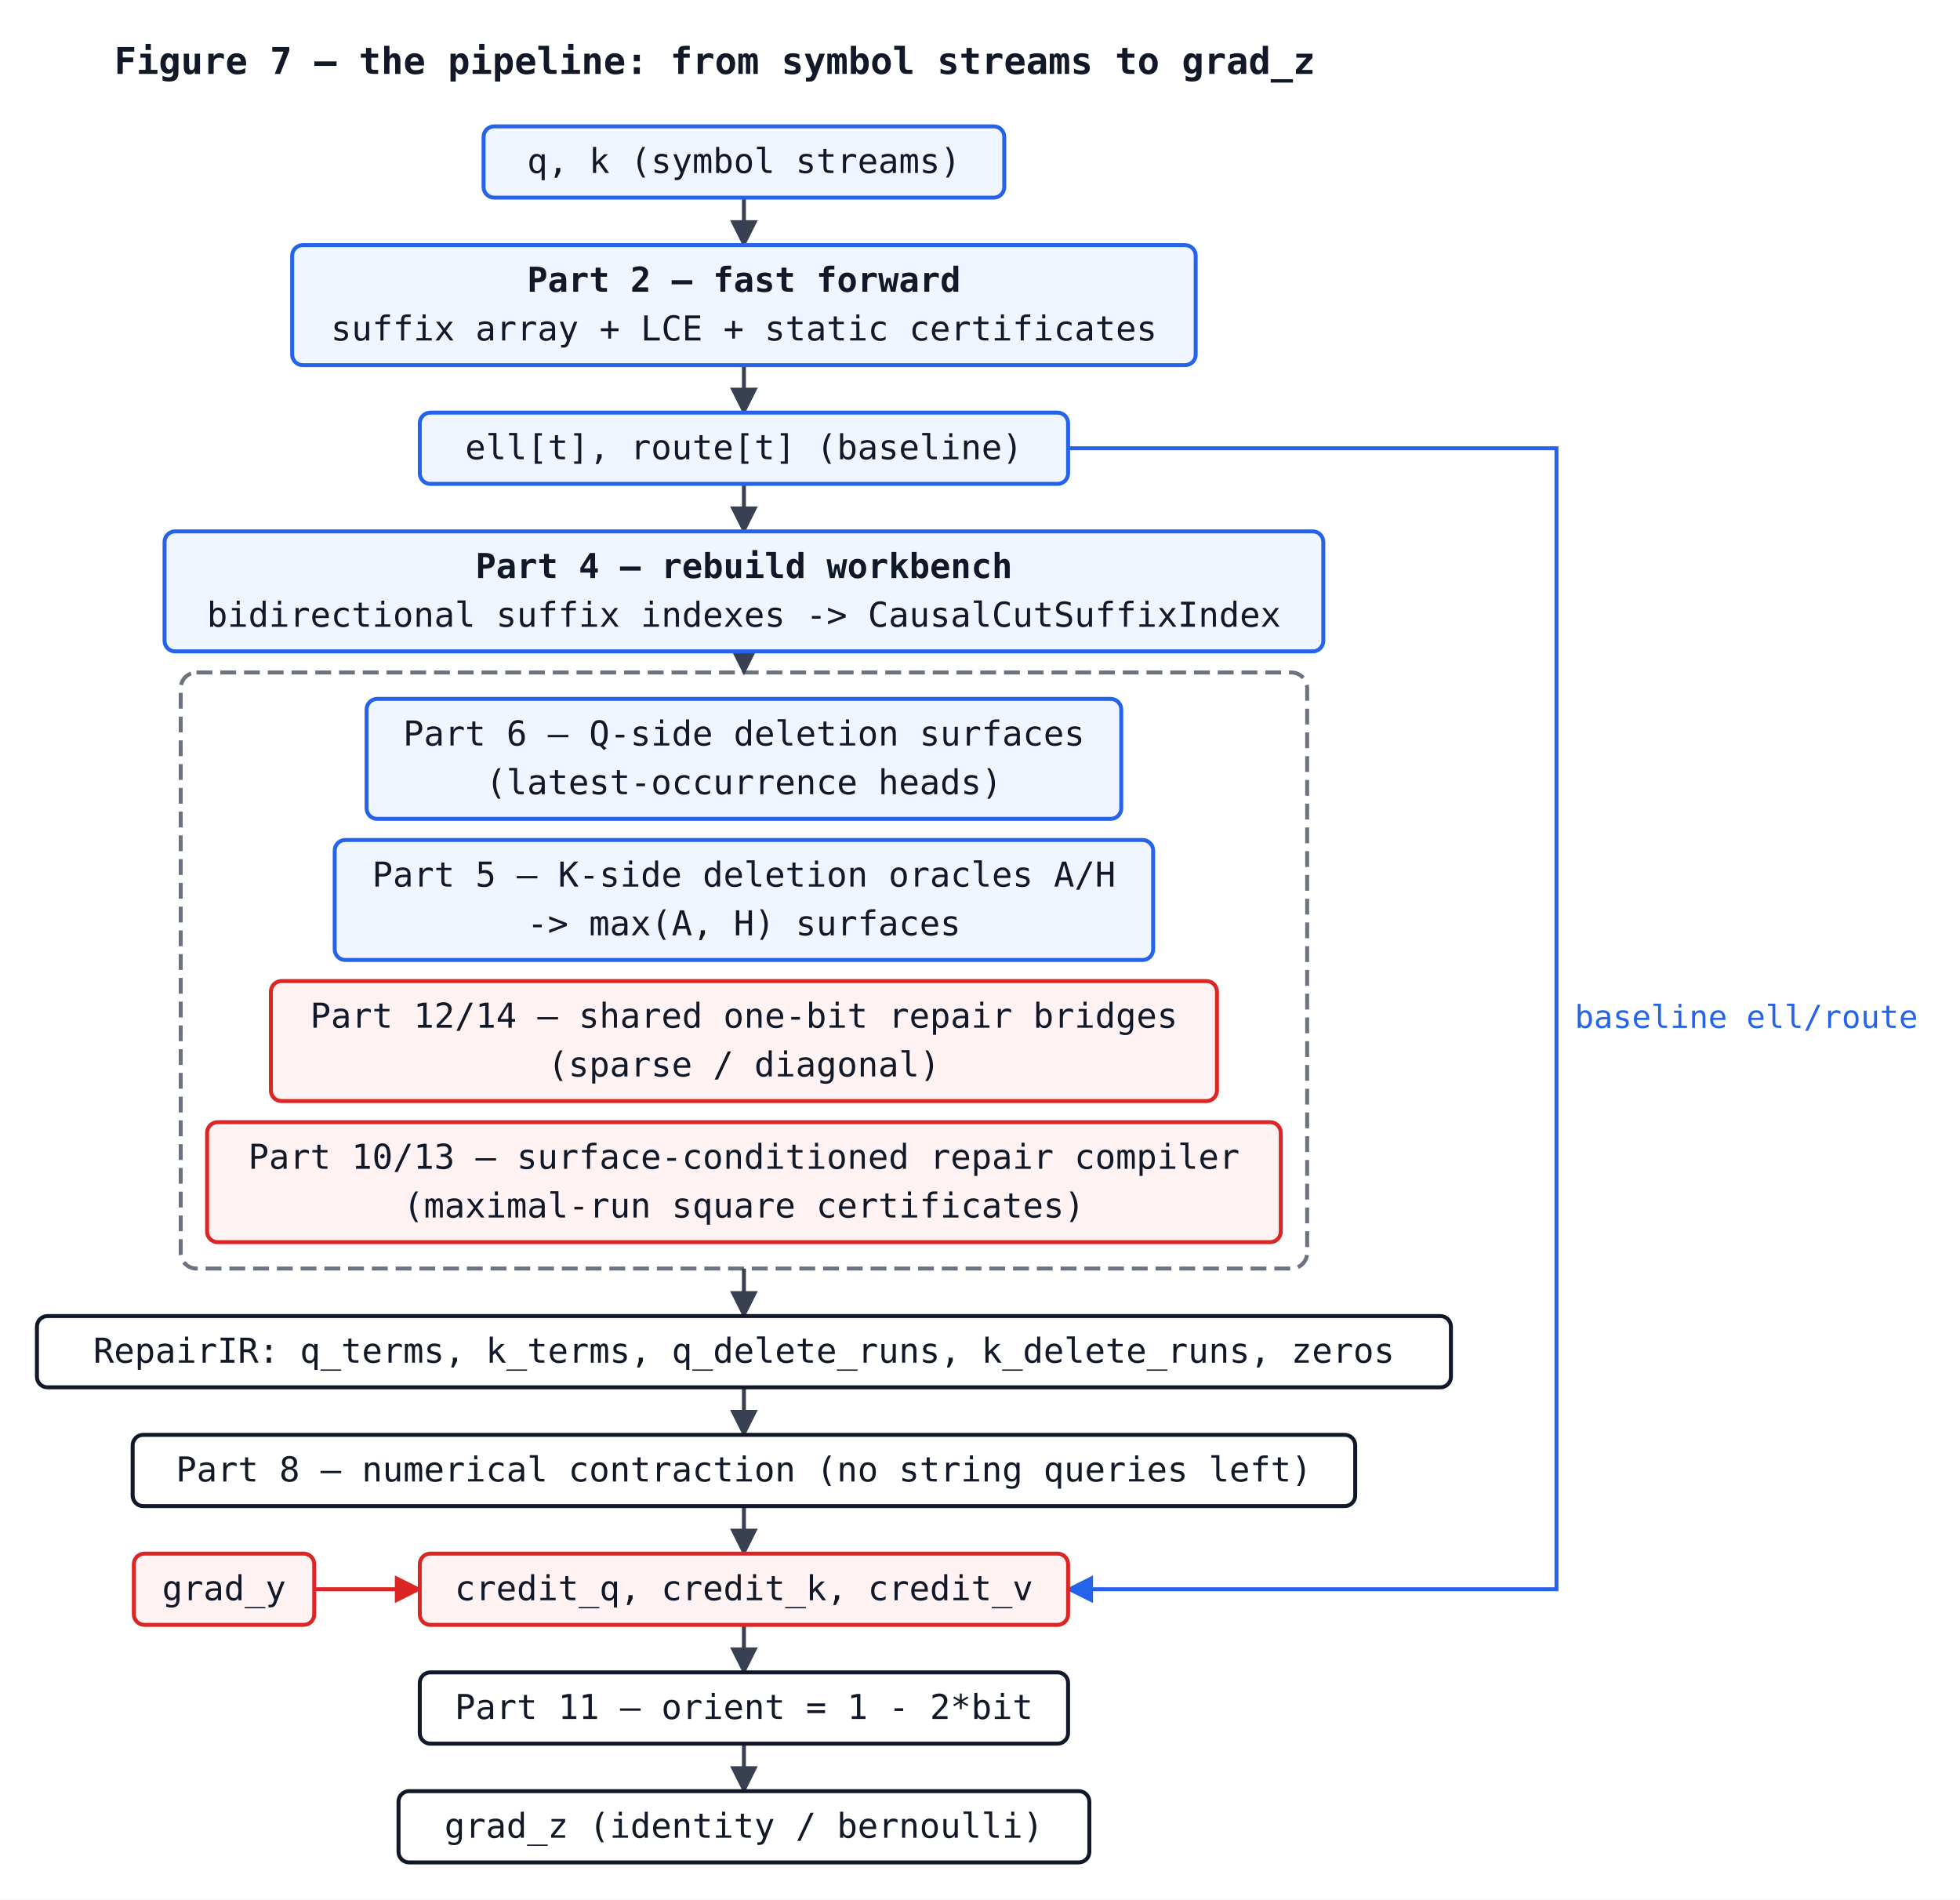
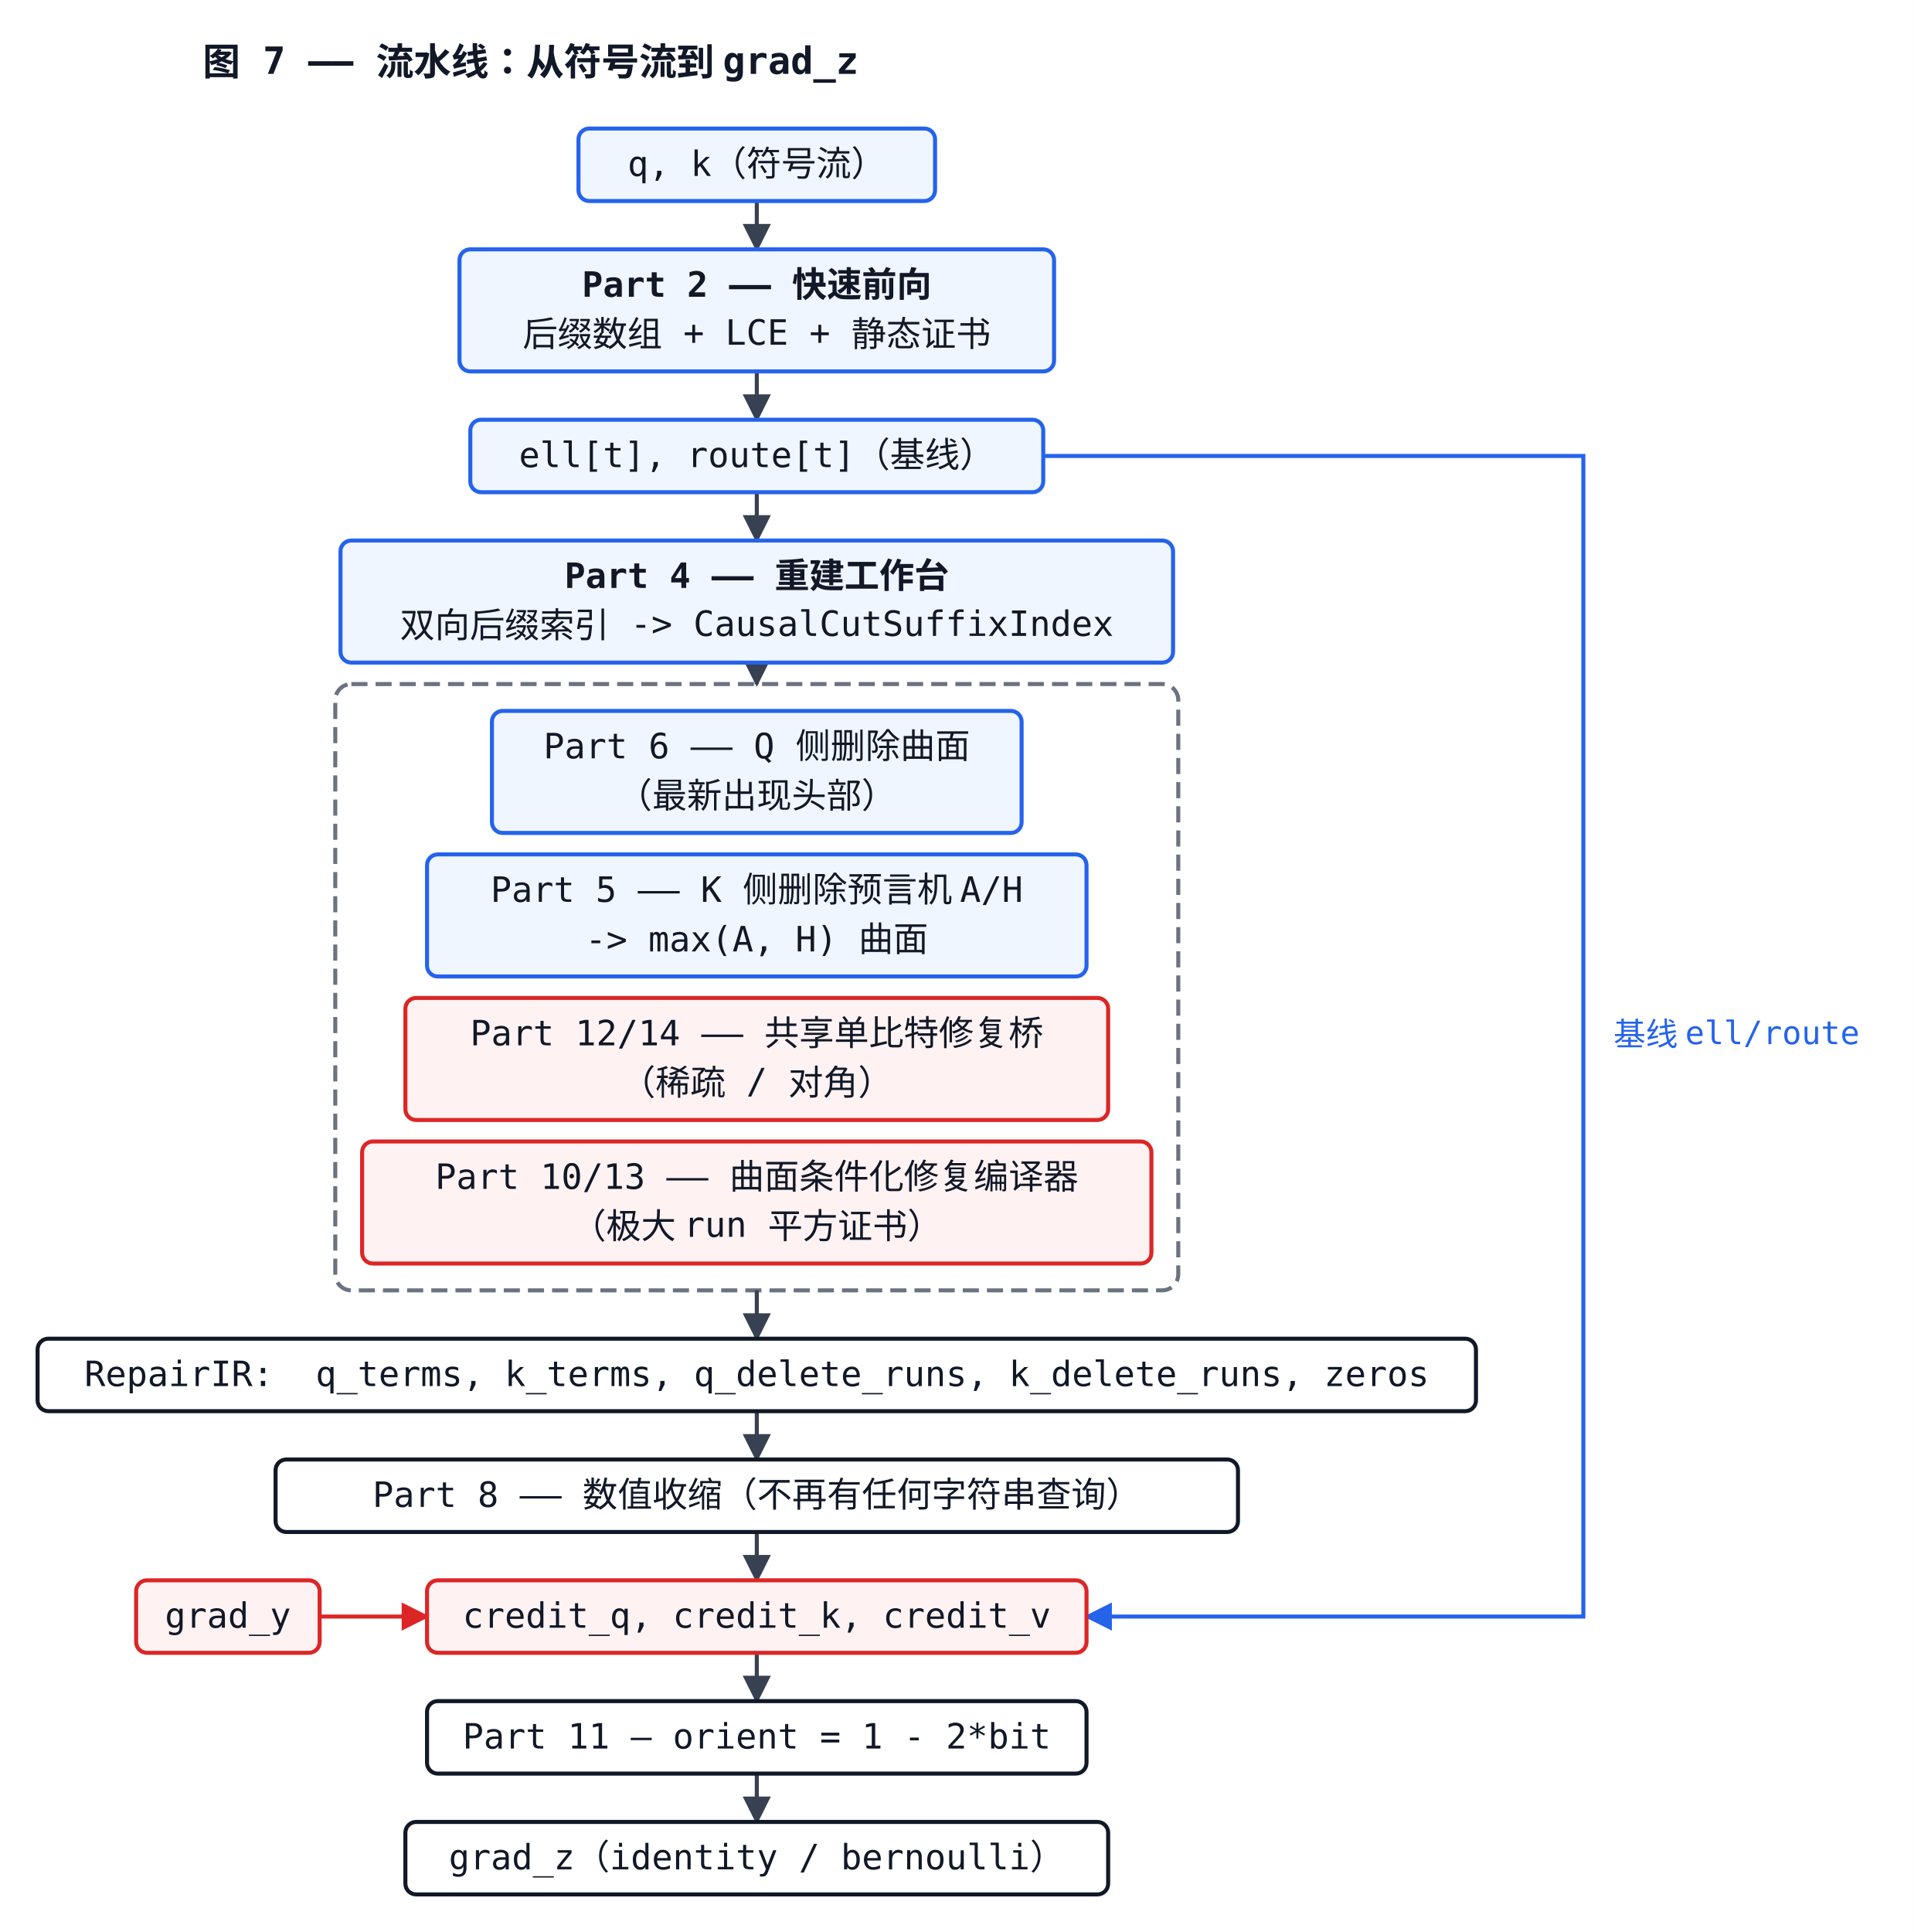
- <svg xmlns="http://www.w3.org/2000/svg" width="742.76" height="719.64" viewBox="0 0 742.76 719.64" role="img" aria-label="Figure 7 — the pipeline: from symbol streams to grad_z">
+ <svg xmlns="http://www.w3.org/2000/svg" xml:space="preserve" width="713" height="719.64" viewBox="0 0 713 719.64" role="img" aria-label="图 7 —— 流水线：从符号流到 grad_z">
  <defs>
    <marker id="arr-2563eb" viewBox="0 0 10 10" refX="9" refY="5" markerWidth="7" markerHeight="7" orient="auto-start-reverse">
      <path d="M 0 0 L 10 5 L 0 10 z" fill="#2563eb" />
    </marker>
    <marker id="arr-dc2626" viewBox="0 0 10 10" refX="9" refY="5" markerWidth="7" markerHeight="7" orient="auto-start-reverse">
      <path d="M 0 0 L 10 5 L 0 10 z" fill="#dc2626" />
    </marker>
    <marker id="arr-374151" viewBox="0 0 10 10" refX="9" refY="5" markerWidth="7" markerHeight="7" orient="auto-start-reverse">
      <path d="M 0 0 L 10 5 L 0 10 z" fill="#374151" />
    </marker>
  </defs>
-   <rect x="0" y="0" width="742.76" height="719.64" fill="#ffffff" />
-   <rect x="68.48" y="254.8" width="426.88" height="225.84" rx="6" fill="none" stroke="#6b7280" stroke-width="1.5" stroke-dasharray="6,3" />
+   <rect x="0" y="0" width="713" height="719.64" fill="#ffffff" />
+   <rect x="124.9" y="254.8" width="314.04" height="225.84" rx="6" fill="none" stroke="#6b7280" stroke-width="1.5" stroke-dasharray="6,3" />
  <path d="M 281.92 74.88 L 281.92 92.88" fill="none" stroke="#374151" stroke-width="1.5" marker-end="url(#arr-374151)" />
  <path d="M 281.92 138.34 L 281.92 156.34" fill="none" stroke="#374151" stroke-width="1.5" marker-end="url(#arr-374151)" />
  <path d="M 281.92 183.34 L 281.92 201.34" fill="none" stroke="#374151" stroke-width="1.5" marker-end="url(#arr-374151)" />
  <path d="M 281.92 246.8 L 281.92 254.8" fill="none" stroke="#374151" stroke-width="1.5" marker-end="url(#arr-374151)" />
  <path d="M 281.92 480.64 L 281.92 498.64" fill="none" stroke="#374151" stroke-width="1.5" marker-end="url(#arr-374151)" />
  <path d="M 281.92 525.64 L 281.92 543.64" fill="none" stroke="#374151" stroke-width="1.5" marker-end="url(#arr-374151)" />
  <path d="M 281.92 570.64 L 281.92 588.64" fill="none" stroke="#374151" stroke-width="1.5" marker-end="url(#arr-374151)" />
  <path d="M 281.92 615.64 L 281.92 633.64" fill="none" stroke="#374151" stroke-width="1.5" marker-end="url(#arr-374151)" />
  <path d="M 281.92 660.64 L 281.92 678.64" fill="none" stroke="#374151" stroke-width="1.5" marker-end="url(#arr-374151)" />
-   <path d="M 404.76 169.84 L 589.84 169.84 L 589.84 602.14 L 404.76 602.14" fill="none" stroke="#2563eb" stroke-width="1.5" marker-end="url(#arr-2563eb)" />
+   <path d="M 388.64 169.84 L 589.84 169.84 L 589.84 602.14 L 404.76 602.14" fill="none" stroke="#2563eb" stroke-width="1.5" marker-end="url(#arr-2563eb)" />
  <path d="M 119.08 602.14 L 159.08 602.14" fill="none" stroke="#dc2626" stroke-width="1.5" marker-end="url(#arr-dc2626)" />
-   <rect x="183.26" y="47.88" width="197.32" height="27" rx="4" fill="#eff6ff" stroke="#2563eb" stroke-width="1.5" />
-   <text x="281.92" y="65.54" font-family="Consolas,Menlo,monospace" font-size="13" fill="#111827" text-anchor="middle">q, k  (symbol streams)</text>
-   <rect x="110.72" y="92.88" width="342.4" height="45.46" rx="4" fill="#eff6ff" stroke="#2563eb" stroke-width="1.5" />
-   <text x="281.92" y="110.54" font-family="Consolas,Menlo,monospace" font-size="13" fill="#111827" text-anchor="middle" font-weight="bold">Part 2 — fast forward</text>
-   <text x="281.92" y="129" font-family="Consolas,Menlo,monospace" font-size="13" fill="#111827" text-anchor="middle">suffix array + LCE + static certificates</text>
-   <rect x="159.08" y="156.34" width="245.68" height="27" rx="4" fill="#eff6ff" stroke="#2563eb" stroke-width="1.5" />
-   <text x="281.92" y="174" font-family="Consolas,Menlo,monospace" font-size="13" fill="#111827" text-anchor="middle">ell[t], route[t]  (baseline)</text>
-   <rect x="62.36" y="201.34" width="439.12" height="45.46" rx="4" fill="#eff6ff" stroke="#2563eb" stroke-width="1.5" />
-   <text x="281.92" y="219" font-family="Consolas,Menlo,monospace" font-size="13" fill="#111827" text-anchor="middle" font-weight="bold">Part 4 — rebuild workbench</text>
-   <text x="281.92" y="237.46" font-family="Consolas,Menlo,monospace" font-size="13" fill="#111827" text-anchor="middle">bidirectional suffix indexes -&gt; CausalCutSuffixIndex</text>
-   <rect x="138.93" y="264.8" width="285.98" height="45.46" rx="4" fill="#eff6ff" stroke="#2563eb" stroke-width="1.5" />
-   <text x="281.92" y="282.46" font-family="Consolas,Menlo,monospace" font-size="13" fill="#111827" text-anchor="middle">Part 6 — Q-side deletion surfaces</text>
-   <text x="281.92" y="300.92" font-family="Consolas,Menlo,monospace" font-size="13" fill="#111827" text-anchor="middle">(latest-occurrence heads)</text>
-   <rect x="126.84" y="318.26" width="310.16" height="45.46" rx="4" fill="#eff6ff" stroke="#2563eb" stroke-width="1.5" />
-   <text x="281.92" y="335.92" font-family="Consolas,Menlo,monospace" font-size="13" fill="#111827" text-anchor="middle">Part 5 — K-side deletion oracles A/H</text>
-   <text x="281.92" y="354.38" font-family="Consolas,Menlo,monospace" font-size="13" fill="#111827" text-anchor="middle">-&gt; max(A, H) surfaces</text>
-   <rect x="102.66" y="371.72" width="358.52" height="45.46" rx="4" fill="#fef2f2" stroke="#dc2626" stroke-width="1.5" />
-   <text x="281.92" y="389.38" font-family="Consolas,Menlo,monospace" font-size="13" fill="#111827" text-anchor="middle">Part 12/14 — shared one-bit repair bridges</text>
-   <text x="281.92" y="407.84" font-family="Consolas,Menlo,monospace" font-size="13" fill="#111827" text-anchor="middle">(sparse / diagonal)</text>
-   <rect x="78.48" y="425.18" width="406.88" height="45.46" rx="4" fill="#fef2f2" stroke="#dc2626" stroke-width="1.5" />
-   <text x="281.92" y="442.84" font-family="Consolas,Menlo,monospace" font-size="13" fill="#111827" text-anchor="middle">Part 10/13 — surface-conditioned repair compiler</text>
-   <text x="281.92" y="461.3" font-family="Consolas,Menlo,monospace" font-size="13" fill="#111827" text-anchor="middle">(maximal-run square certificates)</text>
+   <rect x="215.5" y="47.88" width="132.84" height="27" rx="4" fill="#eff6ff" stroke="#2563eb" stroke-width="1.5" />
+   <text x="281.92" y="65.54" font-family="Consolas,Menlo,monospace" font-size="13" fill="#111827" text-anchor="middle">q, k（符号流）</text>
+   <rect x="171.17" y="92.88" width="221.5" height="45.46" rx="4" fill="#eff6ff" stroke="#2563eb" stroke-width="1.5" />
+   <text x="281.92" y="110.54" font-family="Consolas,Menlo,monospace" font-size="13" fill="#111827" text-anchor="middle" font-weight="bold">Part 2 —— 快速前向</text>
+   <text x="281.92" y="129" font-family="Consolas,Menlo,monospace" font-size="13" fill="#111827" text-anchor="middle">后缀数组 + LCE + 静态证书</text>
+   <rect x="175.2" y="156.34" width="213.44" height="27" rx="4" fill="#eff6ff" stroke="#2563eb" stroke-width="1.5" />
+   <text x="281.92" y="174" font-family="Consolas,Menlo,monospace" font-size="13" fill="#111827" text-anchor="middle">ell[t], route[t]（基线）</text>
+   <rect x="126.84" y="201.34" width="310.16" height="45.46" rx="4" fill="#eff6ff" stroke="#2563eb" stroke-width="1.5" />
+   <text x="281.92" y="219" font-family="Consolas,Menlo,monospace" font-size="13" fill="#111827" text-anchor="middle" font-weight="bold">Part 4 —— 重建工作台</text>
+   <text x="281.92" y="237.46" font-family="Consolas,Menlo,monospace" font-size="13" fill="#111827" text-anchor="middle">双向后缀索引 -&gt; CausalCutSuffixIndex</text>
+   <rect x="183.26" y="264.8" width="197.32" height="45.46" rx="4" fill="#eff6ff" stroke="#2563eb" stroke-width="1.5" />
+   <text x="281.92" y="282.46" font-family="Consolas,Menlo,monospace" font-size="13" fill="#111827" text-anchor="middle">Part 6 —— Q 侧删除曲面</text>
+   <text x="281.92" y="300.92" font-family="Consolas,Menlo,monospace" font-size="13" fill="#111827" text-anchor="middle">（最新出现头部）</text>
+   <rect x="159.08" y="318.26" width="245.68" height="45.46" rx="4" fill="#eff6ff" stroke="#2563eb" stroke-width="1.5" />
+   <text x="281.92" y="335.92" font-family="Consolas,Menlo,monospace" font-size="13" fill="#111827" text-anchor="middle">Part 5 —— K 侧删除预言机 A/H</text>
+   <text x="281.92" y="354.38" font-family="Consolas,Menlo,monospace" font-size="13" fill="#111827" text-anchor="middle">-&gt; max(A, H) 曲面</text>
+   <rect x="151.02" y="371.72" width="261.8" height="45.46" rx="4" fill="#fef2f2" stroke="#dc2626" stroke-width="1.5" />
+   <text x="281.92" y="389.38" font-family="Consolas,Menlo,monospace" font-size="13" fill="#111827" text-anchor="middle">Part 12/14 —— 共享单比特修复桥</text>
+   <text x="281.92" y="407.84" font-family="Consolas,Menlo,monospace" font-size="13" fill="#111827" text-anchor="middle">（稀疏 / 对角）</text>
+   <rect x="134.9" y="425.18" width="294.04" height="45.46" rx="4" fill="#fef2f2" stroke="#dc2626" stroke-width="1.5" />
+   <text x="281.92" y="442.84" font-family="Consolas,Menlo,monospace" font-size="13" fill="#111827" text-anchor="middle">Part 10/13 —— 曲面条件化修复编译器</text>
+   <text x="281.92" y="461.3" font-family="Consolas,Menlo,monospace" font-size="13" fill="#111827" text-anchor="middle">（极大 run 平方证书）</text>
  <rect x="14" y="498.64" width="535.84" height="27" rx="4" fill="#ffffff" stroke="#111827" stroke-width="1.5" />
  <text x="281.92" y="516.3" font-family="Consolas,Menlo,monospace" font-size="13" fill="#111827" text-anchor="middle">RepairIR:  q_terms, k_terms, q_delete_runs, k_delete_runs, zeros</text>
-   <rect x="50.27" y="543.64" width="463.3" height="27" rx="4" fill="#ffffff" stroke="#111827" stroke-width="1.5" />
-   <text x="281.92" y="561.3" font-family="Consolas,Menlo,monospace" font-size="13" fill="#111827" text-anchor="middle">Part 8 — numerical contraction (no string queries left)</text>
+   <rect x="102.66" y="543.64" width="358.52" height="27" rx="4" fill="#ffffff" stroke="#111827" stroke-width="1.5" />
+   <text x="281.92" y="561.3" font-family="Consolas,Menlo,monospace" font-size="13" fill="#111827" text-anchor="middle">Part 8 —— 数值收缩（不再有任何字符串查询）</text>
  <rect x="159.08" y="588.64" width="245.68" height="27" rx="4" fill="#fef2f2" stroke="#dc2626" stroke-width="1.5" />
  <text x="281.92" y="606.3" font-family="Consolas,Menlo,monospace" font-size="13" fill="#111827" text-anchor="middle">credit_q, credit_k, credit_v</text>
  <rect x="159.08" y="633.64" width="245.68" height="27" rx="4" fill="#ffffff" stroke="#111827" stroke-width="1.5" />
  <text x="281.92" y="651.3" font-family="Consolas,Menlo,monospace" font-size="13" fill="#111827" text-anchor="middle">Part 11 — orient = 1 - 2*bit</text>
  <rect x="151.02" y="678.64" width="261.8" height="27" rx="4" fill="#ffffff" stroke="#111827" stroke-width="1.5" />
-   <text x="281.92" y="696.3" font-family="Consolas,Menlo,monospace" font-size="13" fill="#111827" text-anchor="middle">grad_z  (identity / bernoulli)</text>
+   <text x="281.92" y="696.3" font-family="Consolas,Menlo,monospace" font-size="13" fill="#111827" text-anchor="middle">grad_z（identity / bernoulli）</text>
  <rect x="50.72" y="588.64" width="68.36" height="27" rx="4" fill="#fef2f2" stroke="#dc2626" stroke-width="1.5" />
  <text x="84.9" y="606.3" font-family="Consolas,Menlo,monospace" font-size="13" fill="#111827" text-anchor="middle">grad_y</text>
-   <text x="43.26" y="28" font-family="Consolas,Menlo,monospace" font-size="14" fill="#111827" text-anchor="start" font-weight="bold">Figure 7 — the pipeline: from symbol streams to grad_z</text>
-   <text x="661.8" y="389.47" font-family="Consolas,Menlo,monospace" font-size="12" fill="#2563eb" text-anchor="middle">baseline ell/route</text>
+   <text x="75.5" y="28" font-family="Consolas,Menlo,monospace" font-size="14" fill="#111827" text-anchor="start" font-weight="bold">图 7 —— 流水线：从符号流到 grad_z</text>
+   <text x="646.92" y="389.47" font-family="Consolas,Menlo,monospace" font-size="12" fill="#2563eb" text-anchor="middle">基线 ell/route</text>
</svg>
